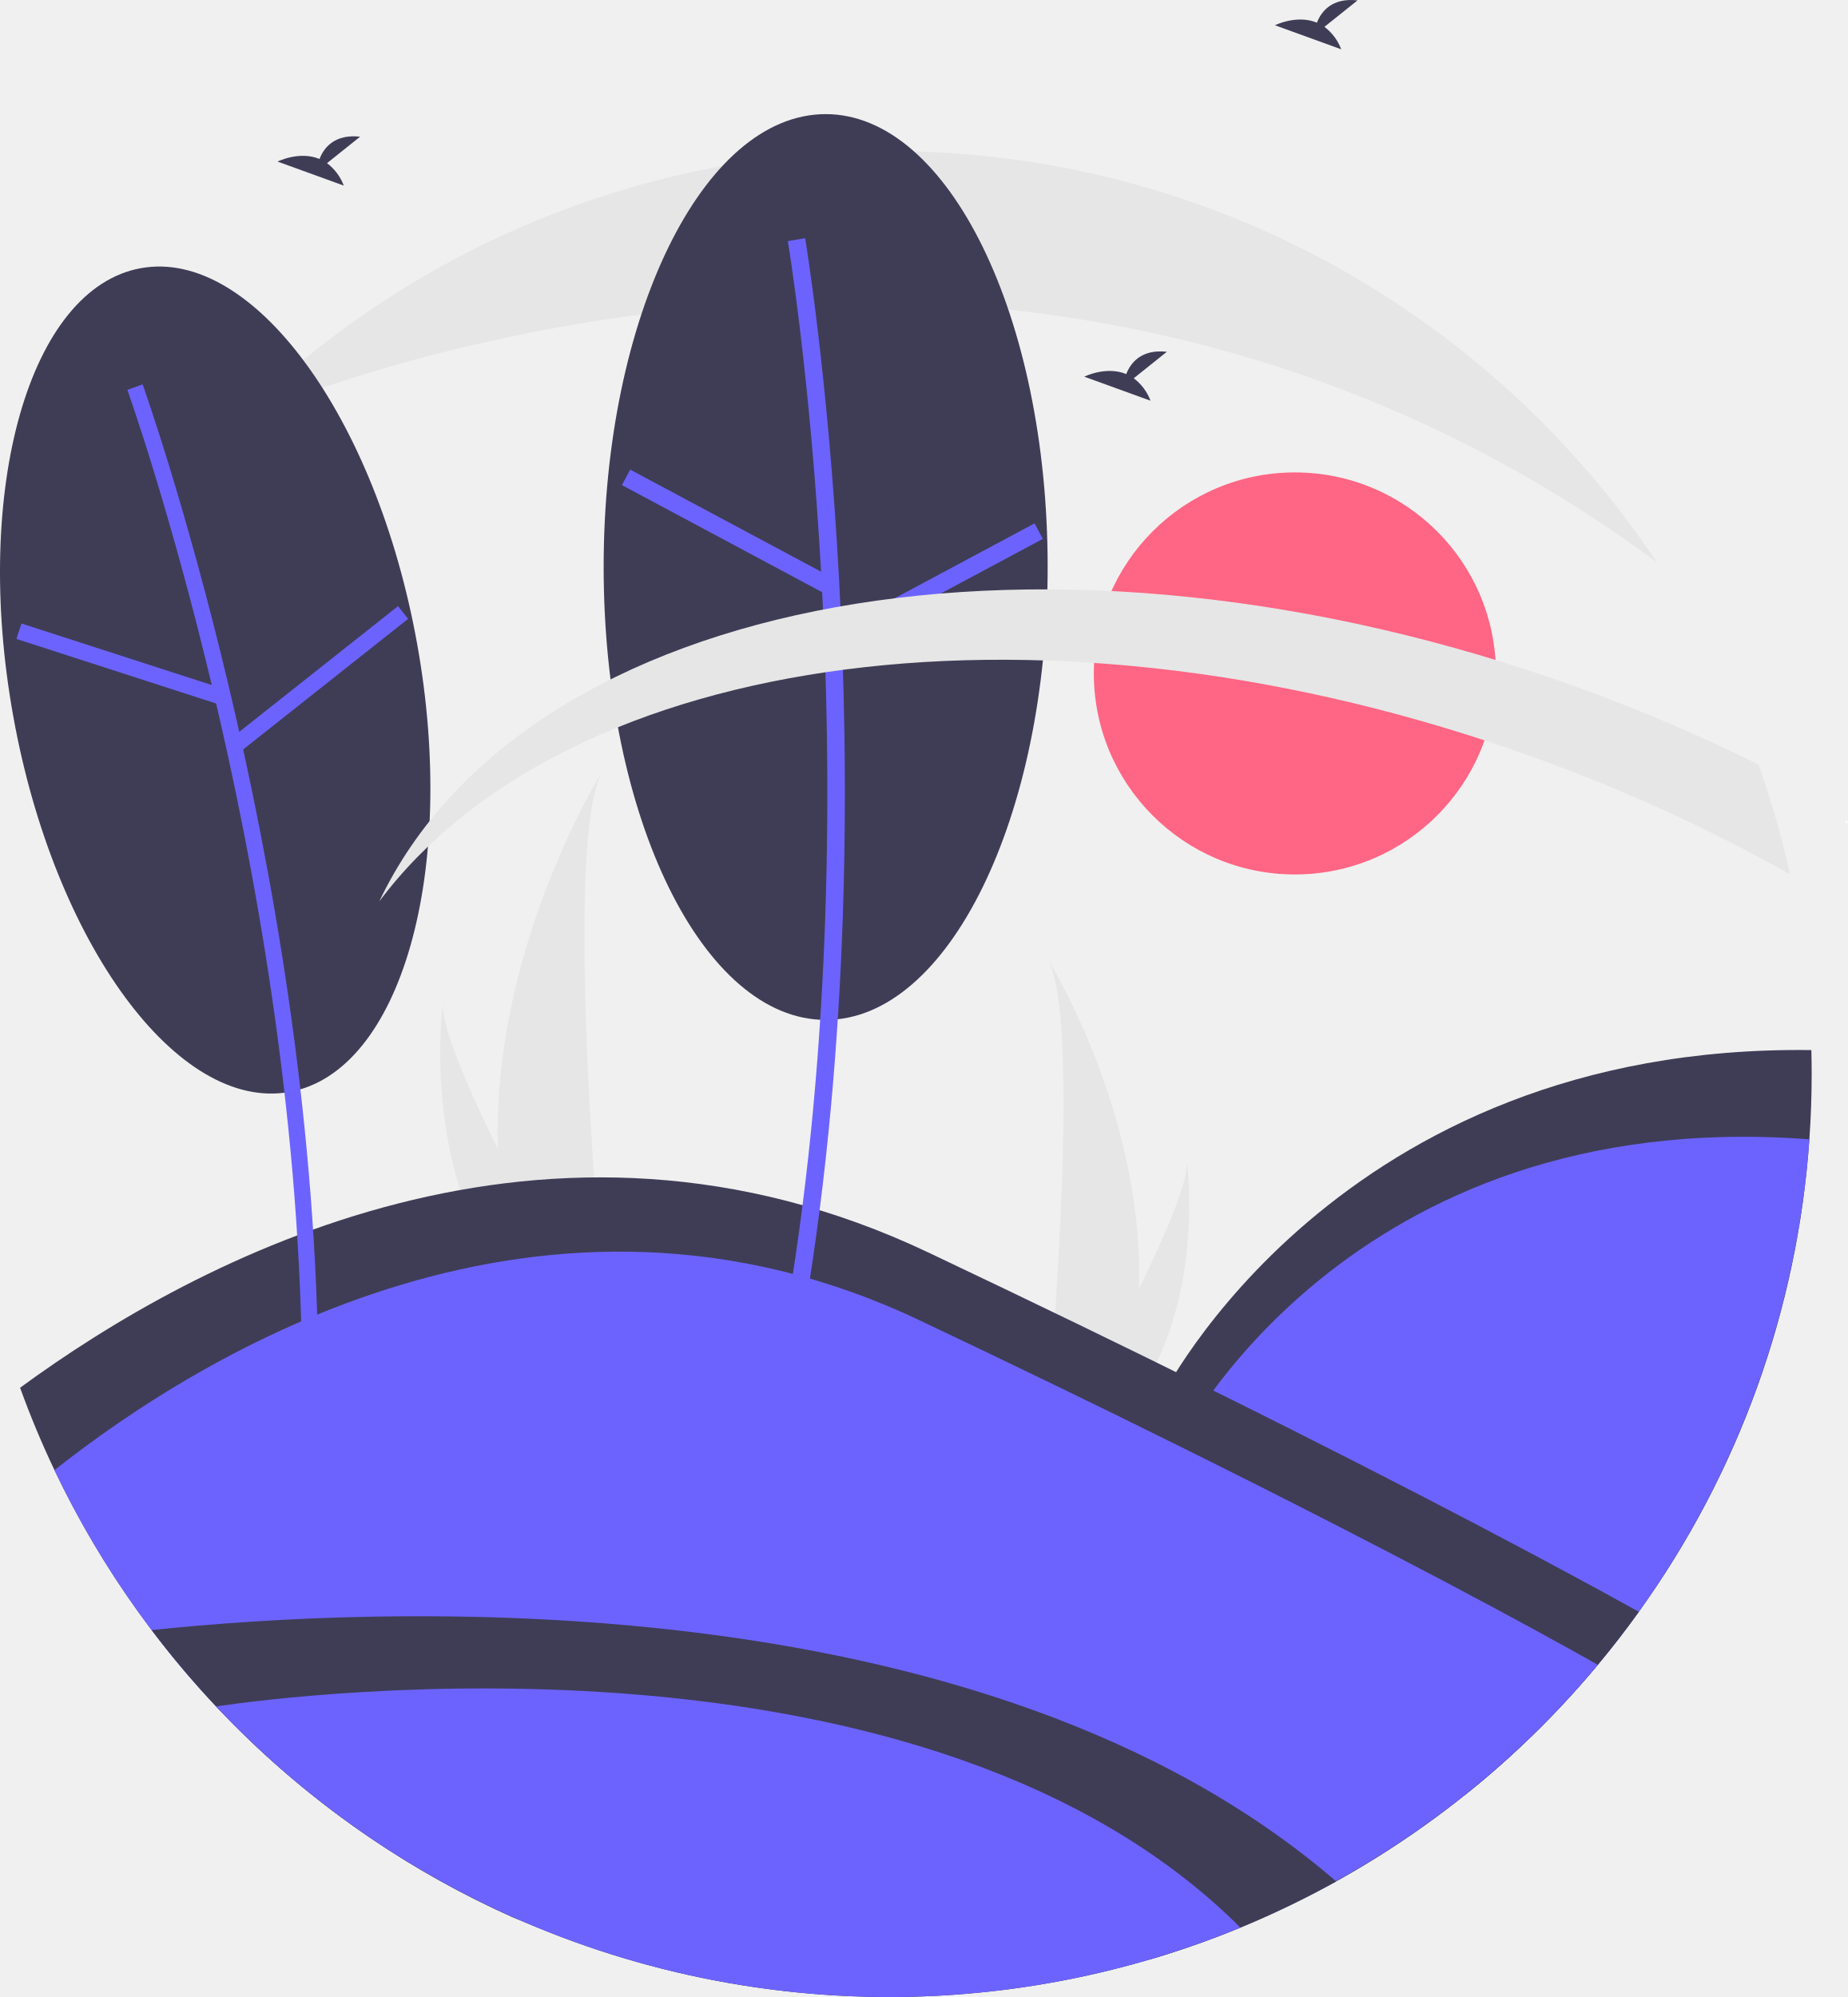
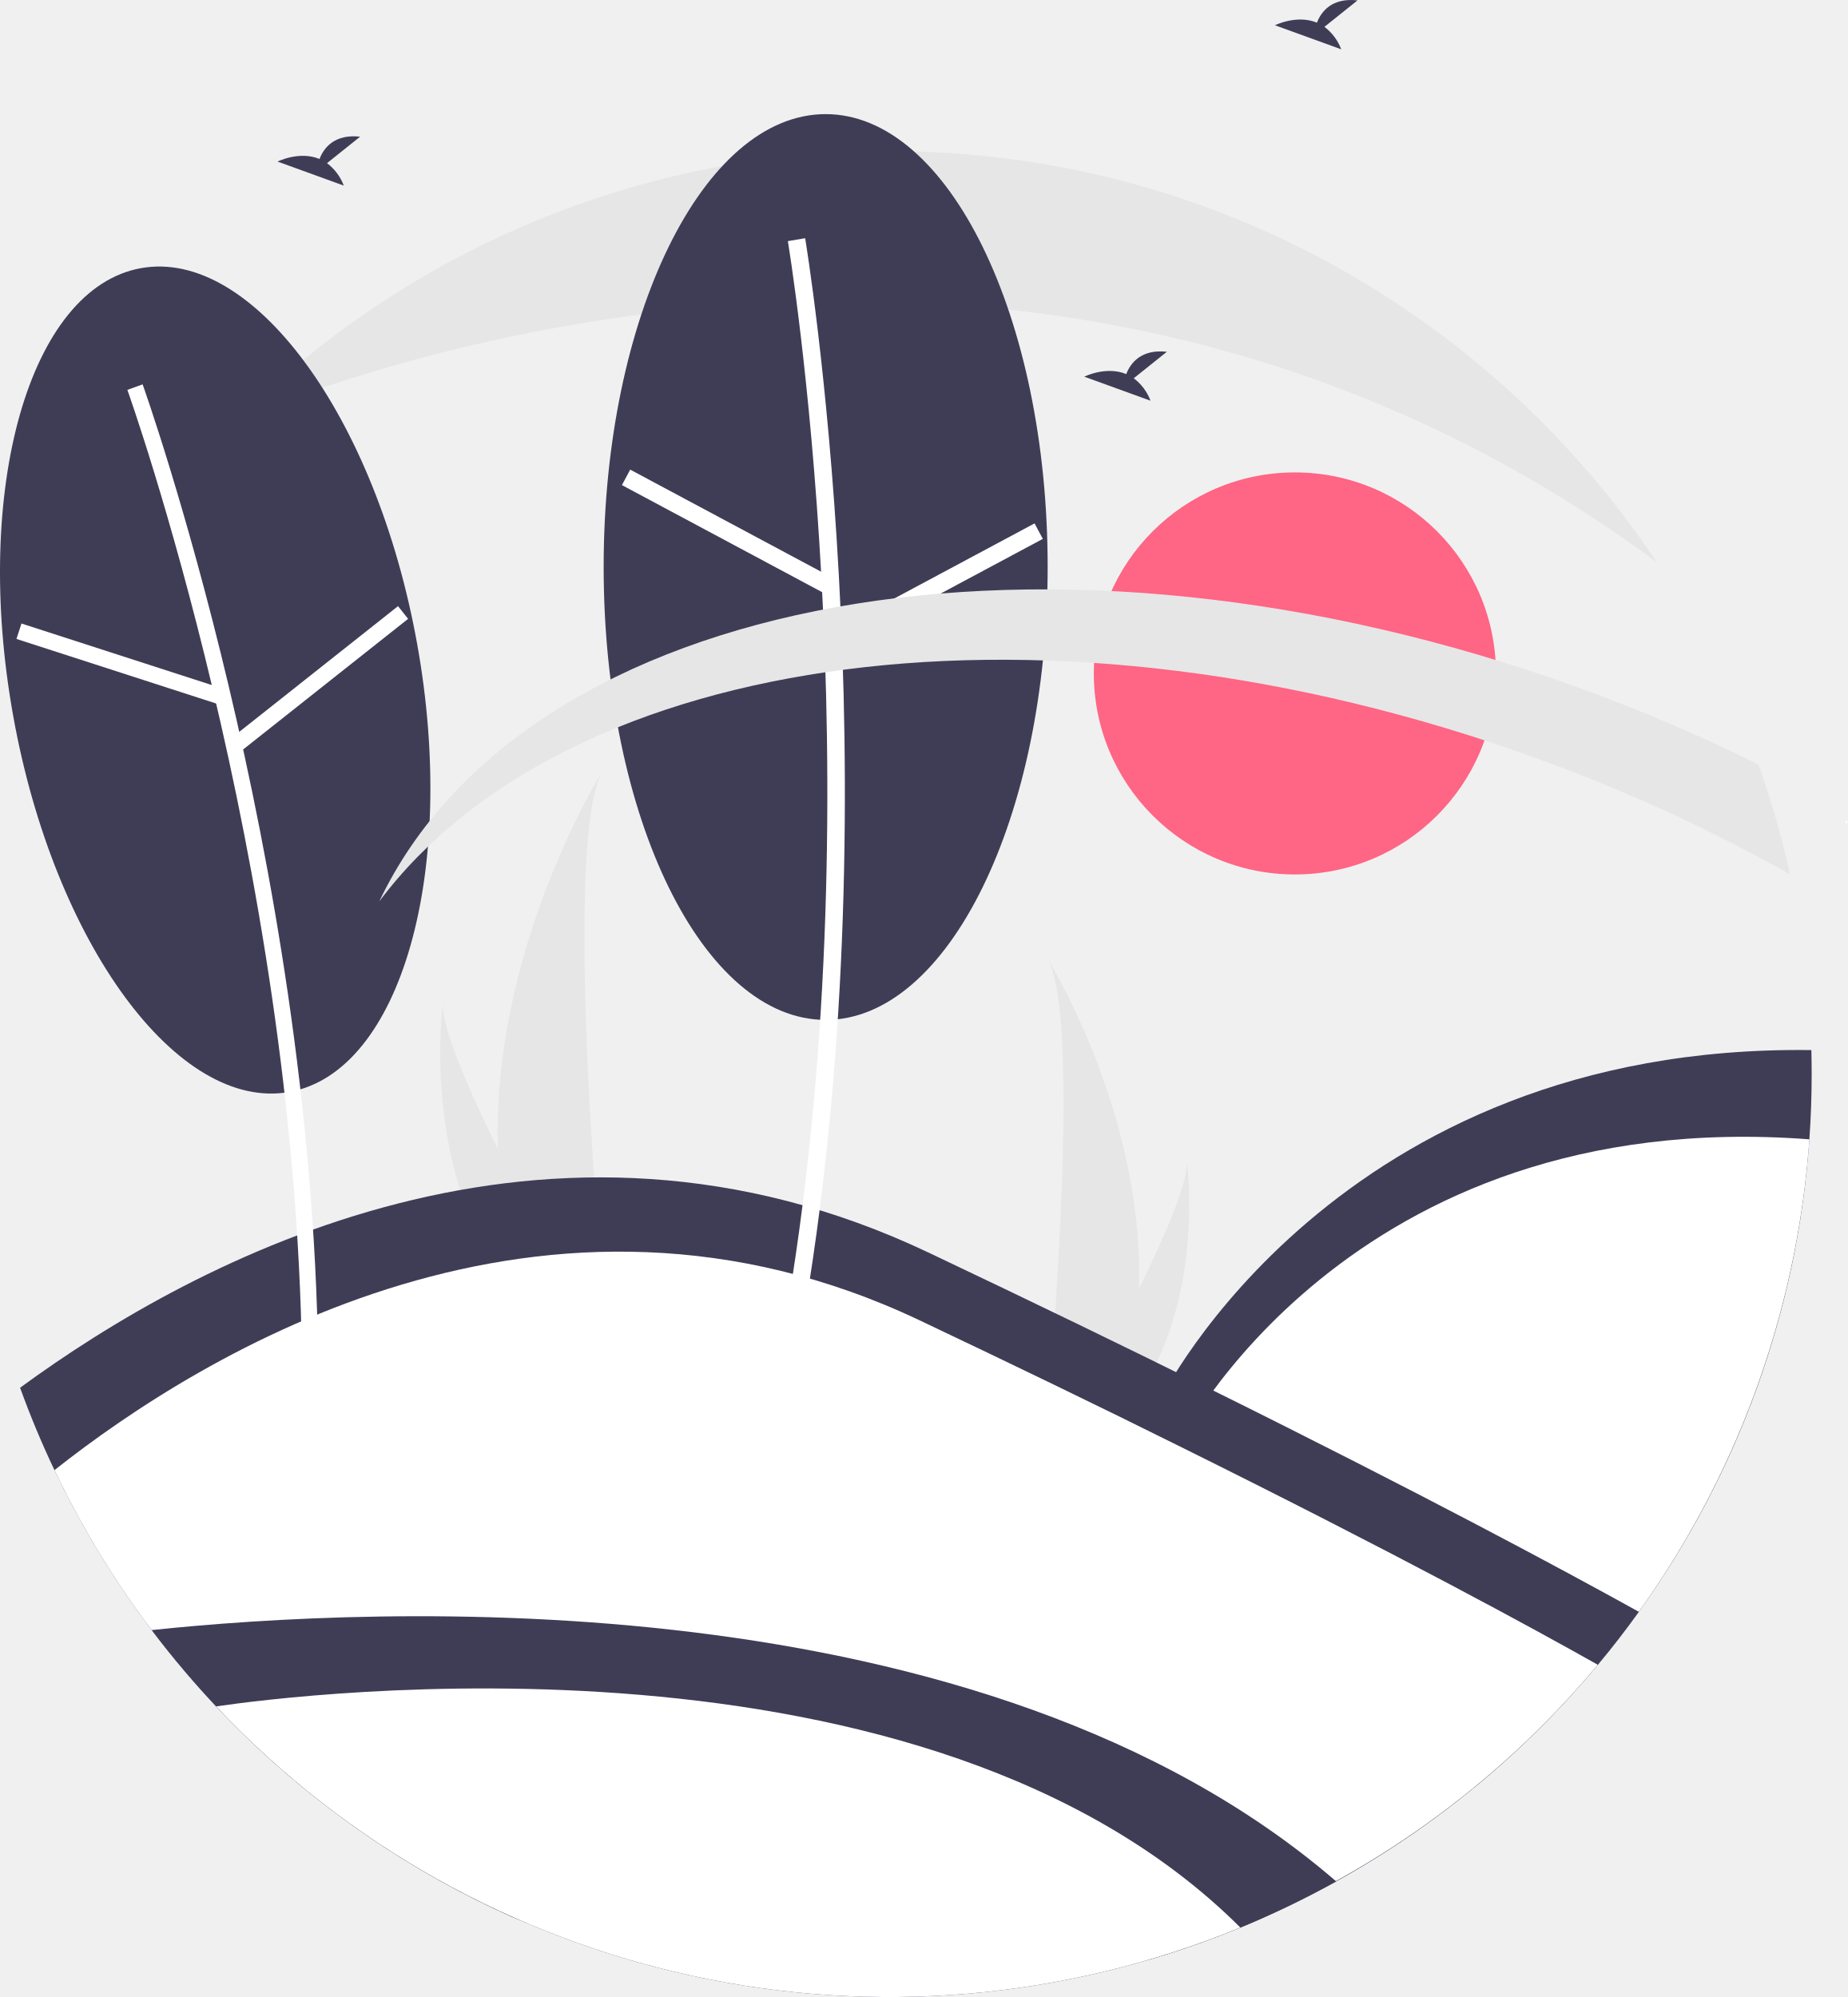
<svg xmlns="http://www.w3.org/2000/svg" id="a1f75fc3-9e42-4fc1-bde4-b430080f0daf" data-name="Layer 1" width="692.605" height="748.733" viewBox="0 0 692.605 748.733">
  <circle cx="485.389" cy="252.49" r="75.365" fill="#ff6584" />
  <path d="M945.818,384.315c.166-.03.291-.146.485-.117a6.426,6.426,0,0,0-.33-.954c-.24.327-.485.661-.699.953Z" transform="translate(-253.6974 -75.63348)" fill="#fff" />
  <path d="M440.33,506.498a175.145,175.145,0,0,0,8.182,48.416c.114.364.233.722.353,1.086h30.533c-.033-.326-.065-.689-.098-1.086-2.036-23.404-13.773-165.851.261-190.21C478.333,366.68,437.963,432.132,440.33,506.498Z" transform="translate(-253.6974 -75.63348)" fill="#e6e6e6" />
  <path d="M442.621,554.914c.255.364.521.727.793,1.086h22.905c-.174-.309-.375-.673-.608-1.086-3.784-6.83-14.984-27.248-25.381-48.416-11.173-22.748-21.423-46.358-20.56-54.903C419.504,453.522,411.773,512.275,442.621,554.914Z" transform="translate(-253.6974 -75.63348)" fill="#e6e6e6" />
  <path d="M680.636,558.829a152.694,152.694,0,0,1-7.133,42.21c-.099.317-.204.629-.308.947h-26.619c.028-.284.057-.601.085-.947,1.775-20.404,12.008-144.591-.227-165.828C647.504,436.934,682.699,493.996,680.636,558.829Z" transform="translate(-253.6974 -75.63348)" fill="#e6e6e6" />
  <path d="M678.638,601.039c-.222.317-.454.634-.691.947H657.979c.151-.27.327-.587.53-.947,3.299-5.954,13.063-23.755,22.127-42.21,9.741-19.832,18.677-40.416,17.924-47.866C698.792,512.644,705.532,563.865,678.638,601.039Z" transform="translate(-253.6974 -75.63348)" fill="#e6e6e6" />
  <path d="M376.281,136.806l12.413-9.928c-9.643-1.064-13.606,4.195-15.227,8.358-7.534-3.128-15.735.972-15.735.972l24.837,9.017A18.795,18.795,0,0,0,376.281,136.806Z" transform="translate(-253.6974 -75.63348)" fill="#3f3d56" />
  <path d="M750.165,85.701l12.413-9.928c-9.643-1.064-13.606,4.195-15.227,8.358-7.534-3.128-15.735.972-15.735.972L756.453,94.119A18.795,18.795,0,0,0,750.165,85.701Z" transform="translate(-253.6974 -75.63348)" fill="#3f3d56" />
  <path d="M932.807,478.323q0,12.34-.86,24.478a344.112,344.112,0,0,1-63.922,177.14q-7.324,10.222-15.381,19.871a347.514,347.514,0,0,1-46.153,45.845L732.919,702.487,688.931,599.82s65.632-132.887,243.759-130.478Q932.802,473.817,932.807,478.323Z" transform="translate(-253.6974 -75.63348)" fill="#3f3d56" />
-   <path d="M931.947,502.801a346.077,346.077,0,0,1-129.289,245.967l-68.349-40.103-39.01-91.054S758.511,489.628,931.947,502.801Z" transform="translate(-253.6974 -75.63348)" fill="#6c63ff" />
+   <path d="M931.947,502.801a346.077,346.077,0,0,1-129.289,245.967l-68.349-40.103-39.01-91.054S758.511,489.628,931.947,502.801Z" transform="translate(-253.6974 -75.63348)" fill="#ffffff" />
  <path d="M868.025,679.941q-7.324,10.222-15.381,19.871a346.169,346.169,0,0,1-133.98,98.527q-15.795,6.512-32.333,11.485A378.838,378.838,0,0,1,446.085,794.571,347.292,347.292,0,0,1,274.114,626.824q-7.165-15.062-12.886-30.889c66.523-48.733,197.606-118.515,340.471-50.707Q660.977,573.363,707.56,596.519C786.365,635.582,838.813,663.743,868.025,679.941Z" transform="translate(-253.6974 -75.63348)" fill="#3f3d56" />
-   <path d="M852.644,699.812a346.28,346.28,0,0,1-578.53-72.988c55.558-43.935,183.7-122.888,324.326-56.152q54.247,25.746,96.86,46.939C778.117,658.658,829.132,686.554,852.644,699.812Z" transform="translate(-253.6974 -75.63348)" fill="#6c63ff" />
+   <path d="M852.644,699.812a346.28,346.28,0,0,1-578.53-72.988c55.558-43.935,183.7-122.888,324.326-56.152q54.247,25.746,96.86,46.939C778.117,658.658,829.132,686.554,852.644,699.812Z" transform="translate(-253.6974 -75.63348)" fill="#ffffff" />
  <path d="M754.584,781.026a349.545,349.545,0,0,1-35.921,17.313A345.065,345.065,0,0,1,586.763,824.367,346.365,346.365,0,0,1,310.544,686.798C393.191,678.083,621.644,666.333,754.584,781.026Z" transform="translate(-253.6974 -75.63348)" fill="#3f3d56" />
-   <path d="M718.663,798.339a346.418,346.418,0,0,1-383.96-82.923C364.765,711,600.775,680.674,718.663,798.339Z" transform="translate(-253.6974 -75.63348)" fill="#6c63ff" />
+   <path d="M718.663,798.339a346.418,346.418,0,0,1-383.96-82.923C364.765,711,600.775,680.674,718.663,798.339Z" transform="translate(-253.6974 -75.63348)" fill="#ffffff" />
  <path d="M874.765,286.428v.011C627.673,103.747,344.575,232.335,342.389,233.322v-.011a344.996,344.996,0,0,1,244.375-101.032C706.892,132.279,812.721,193.495,874.765,286.428Z" transform="translate(-253.6974 -75.63348)" fill="#e6e6e6" />
  <ellipse cx="334.364" cy="330.602" rx="76.906" ry="156.919" transform="translate(-307.0527 -11.0592) rotate(-10.22048)" fill="#3f3d56" />
-   <path d="M372.949,584.638c-2.478-187.337-65.158-363.14-65.791-364.893l-5.716,2.062c.63,1.744,62.966,176.627,65.431,362.913Z" transform="translate(-253.6974 -75.63348)" fill="#6c63ff" />
-   <rect x="295.289" y="285.001" width="6.078" height="78.867" transform="translate(-355.8607 432.8235) rotate(-72.07888)" fill="#6c63ff" />
-   <rect x="334.438" y="326.719" width="78.87" height="6.078" transform="matrix(0.78393, -0.62085, 0.62085, 0.78393, -377.6451, 227.7381)" fill="#6c63ff" />
+   <path d="M372.949,584.638c-2.478-187.337-65.158-363.14-65.791-364.893l-5.716,2.062c.63,1.744,62.966,176.627,65.431,362.913Z" transform="translate(-253.6974 -75.63348)" fill="#ffffff" />
+   <rect x="295.289" y="285.001" width="6.078" height="78.867" transform="translate(-355.8607 432.8235) rotate(-72.07888)" fill="#ffffff" />
+   <rect x="334.438" y="326.719" width="78.87" height="6.078" transform="matrix(0.78393, -0.62085, 0.62085, 0.78393, -377.6451, 227.7381)" fill="#ffffff" />
  <ellipse cx="309.499" cy="212.589" rx="83.219" ry="169.801" fill="#3f3d56" />
-   <path d="M555.512,566.159c33.33-199.975.336-399.227-.002-401.215l-6.483,1.098c.336,1.978,33.141,200.183-.002,399.037Z" transform="translate(-253.6974 -75.63348)" fill="#6c63ff" />
-   <rect x="522.717" y="232.065" width="6.577" height="85.341" transform="translate(-218.0412 533.346) rotate(-61.8584)" fill="#6c63ff" />
-   <rect x="562.76" y="291.621" width="85.344" height="6.577" transform="translate(-321.2135 244.9751) rotate(-28.15796)" fill="#6c63ff" />
+   <path d="M555.512,566.159c33.33-199.975.336-399.227-.002-401.215l-6.483,1.098c.336,1.978,33.141,200.183-.002,399.037Z" transform="translate(-253.6974 -75.63348)" fill="#ffffff" />
+   <rect x="522.717" y="232.065" width="6.577" height="85.341" transform="translate(-218.0412 533.346) rotate(-61.8584)" fill="#ffffff" />
+   <rect x="562.76" y="291.621" width="85.344" height="6.577" transform="translate(-321.2135 244.9751) rotate(-28.15796)" fill="#ffffff" />
  <path d="M924.676,403.403a634.407,634.407,0,0,0-95.374-43.606c-182.14-65.907-362.751-40.506-433.446,53.817,55.017-115.553,251.327-151.888,449.432-80.206a646.926,646.926,0,0,1,67.585,28.872A343.542,343.542,0,0,1,924.676,403.403Z" transform="translate(-253.6974 -75.63348)" fill="#e6e6e6" />
  <path d="M678.684,217.456l12.413-9.928c-9.643-1.064-13.606,4.195-15.227,8.358-7.534-3.128-15.735.972-15.735.972l24.837,9.017A18.795,18.795,0,0,0,678.684,217.456Z" transform="translate(-253.6974 -75.63348)" fill="#3f3d56" />
</svg>
